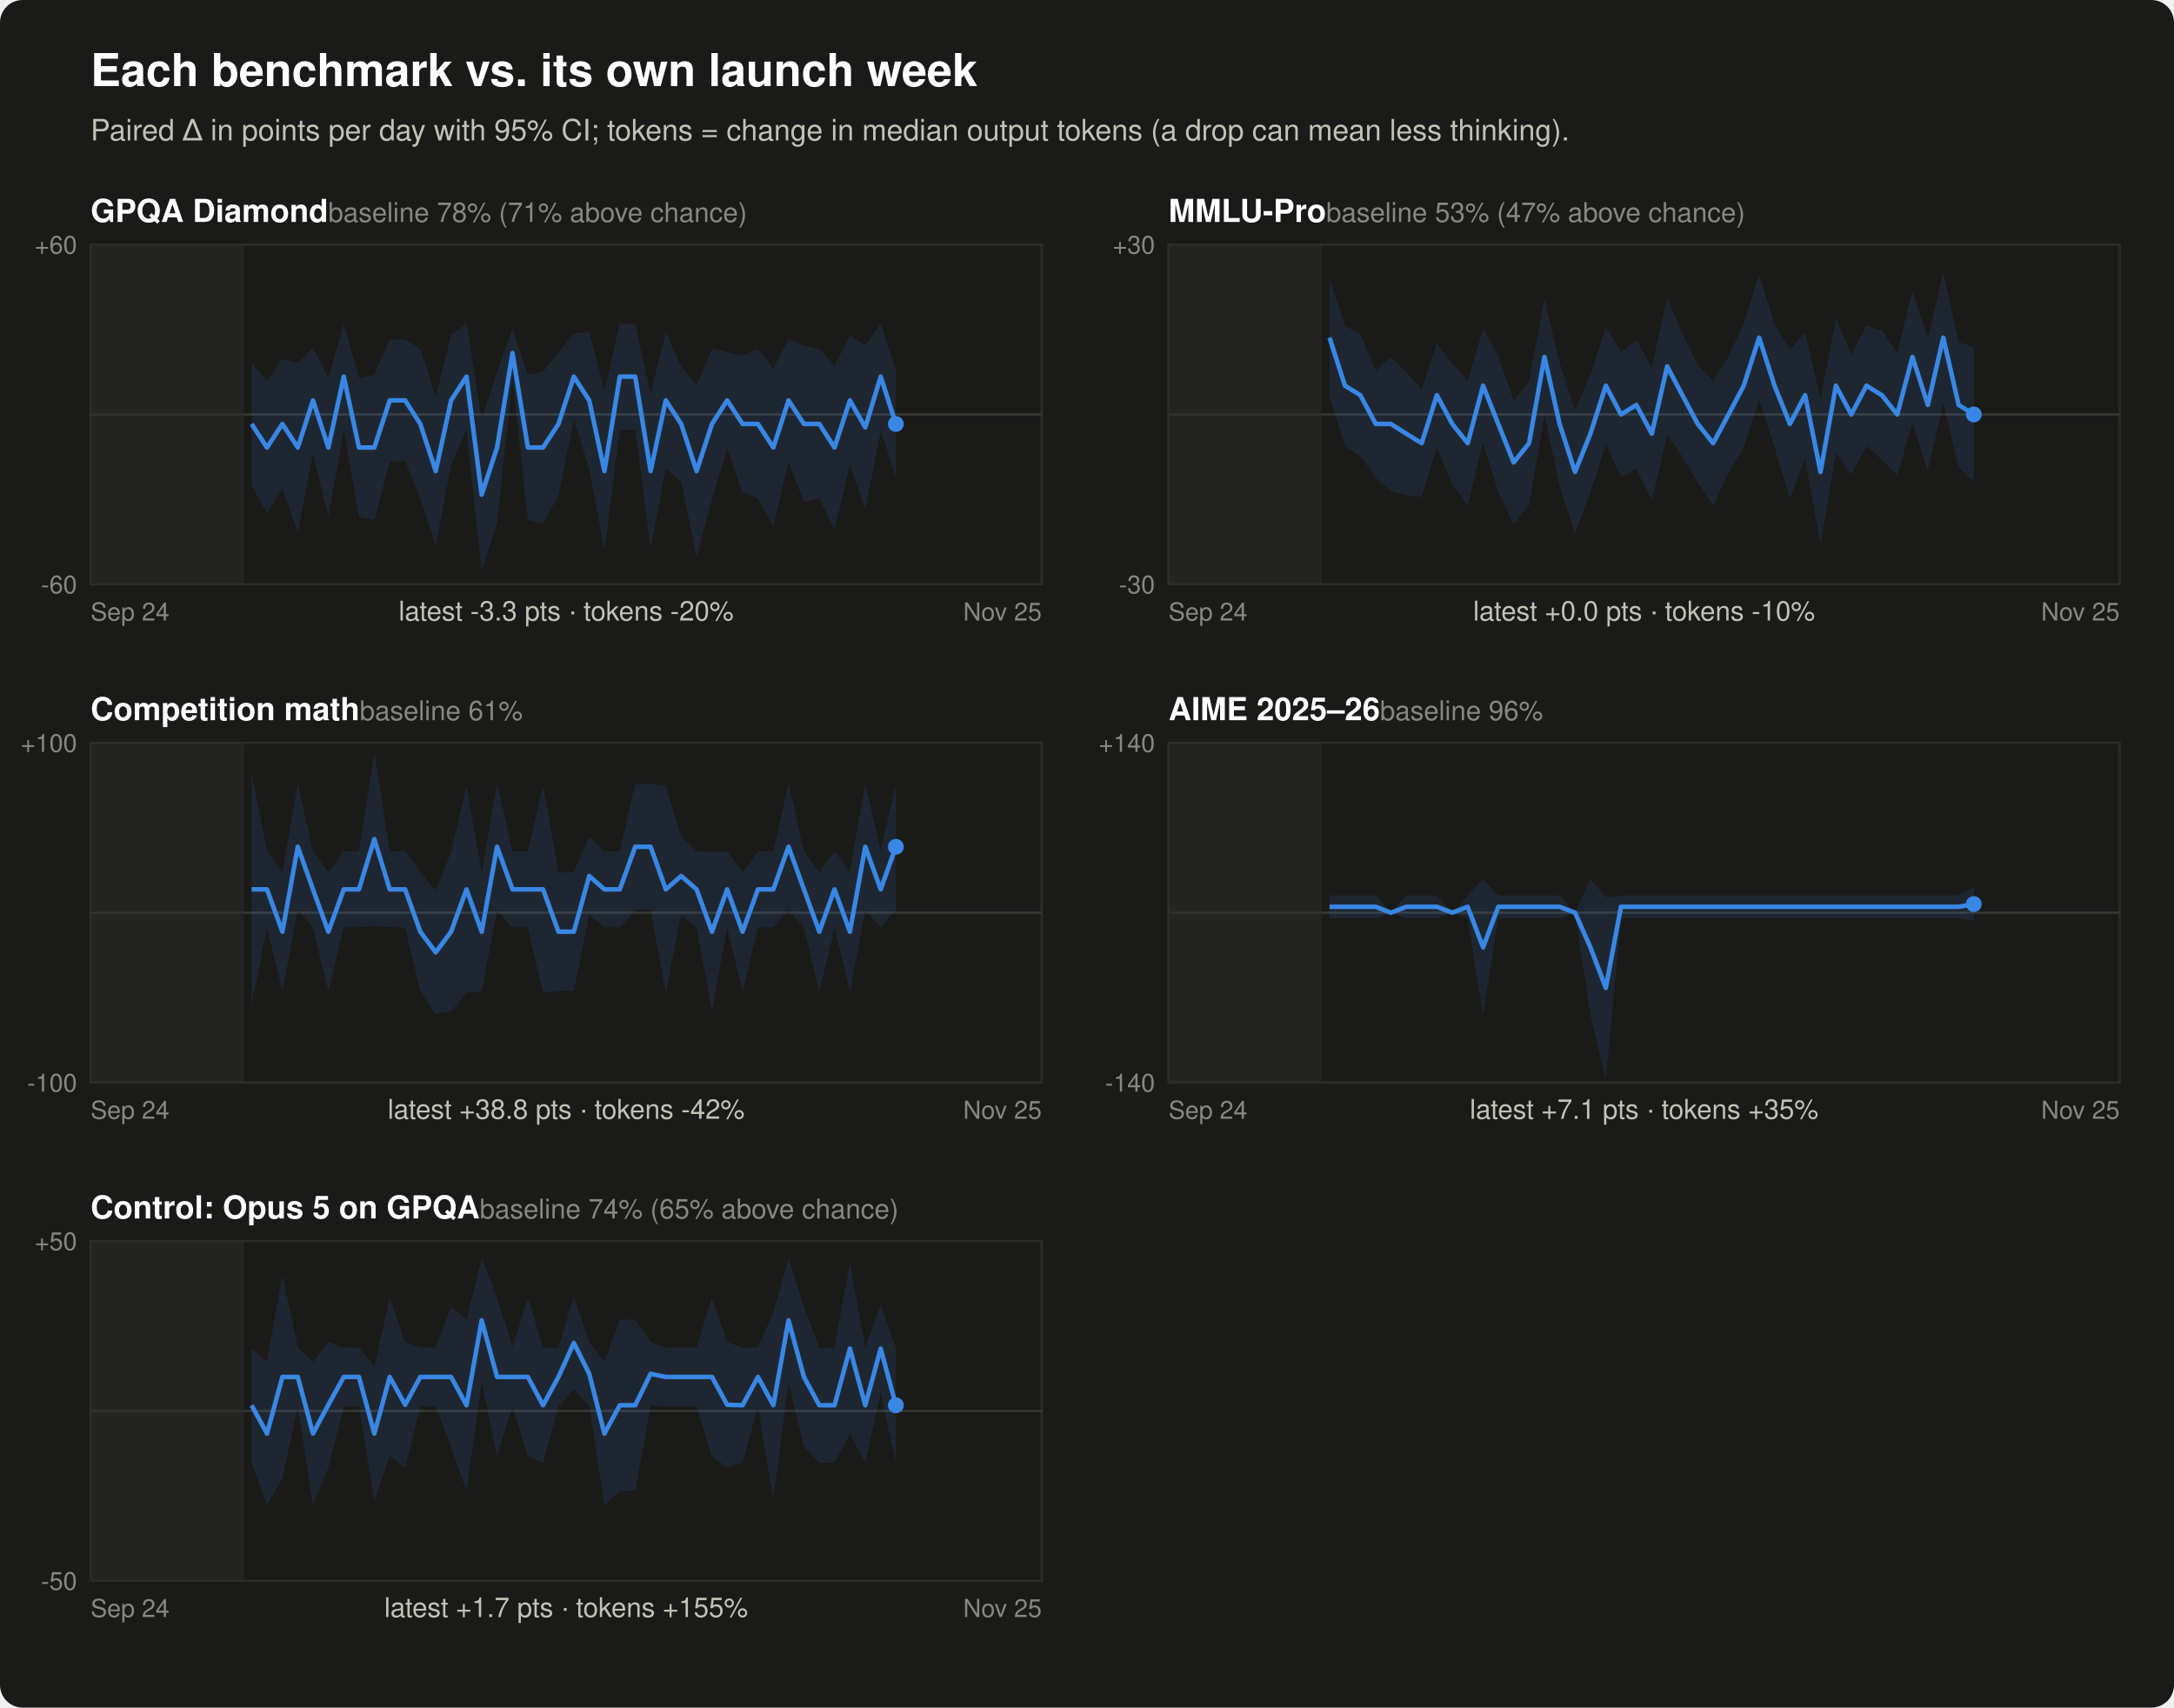
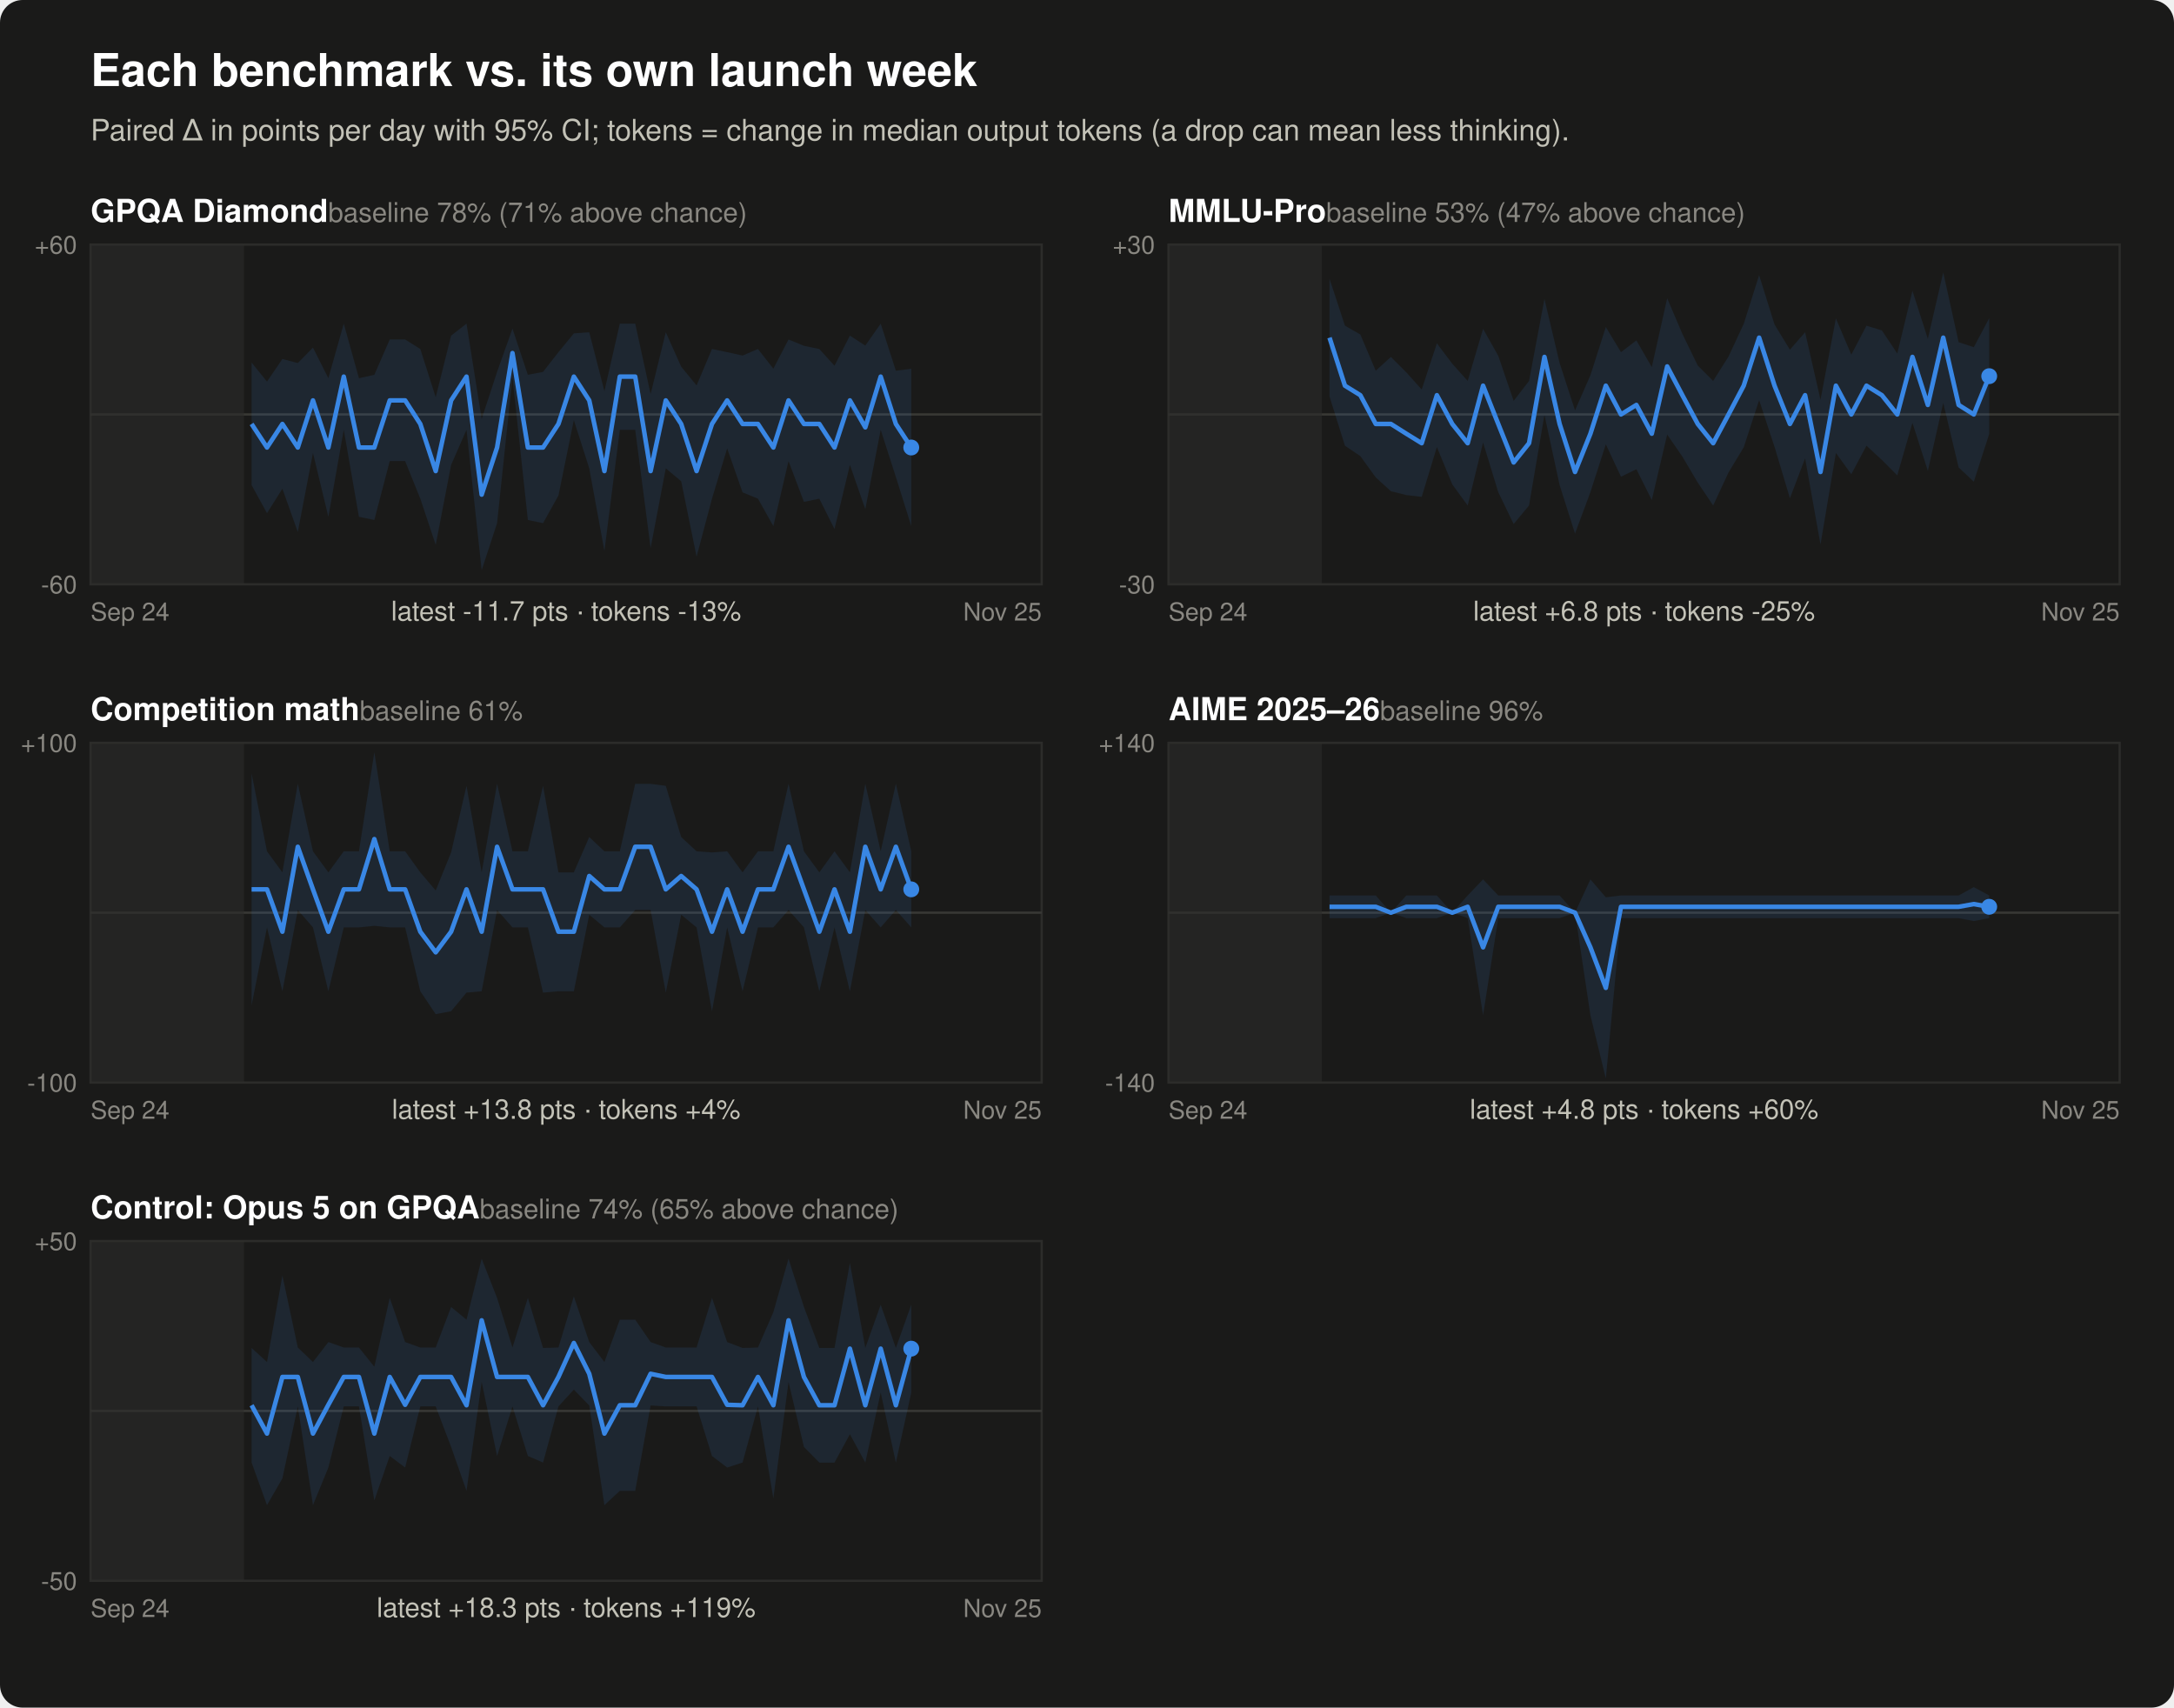
<svg xmlns="http://www.w3.org/2000/svg" width="960" height="754" viewBox="0 0 960 754" font-family="-apple-system, Segoe UI, Helvetica, Arial, sans-serif" role="img" aria-labelledby="ft fd">
  <rect width="960" height="754" rx="10" fill="#1a1a19" />
  <text x="40" y="38" fill="#ffffff" font-size="20" font-weight="600">Each benchmark vs. its own launch week</text>
  <text x="40" y="62" fill="#c3c2b7" font-size="13">Paired Δ in points per day with 95% CI; tokens = change in median output tokens (a drop can mean less thinking).</text>
  <text x="40" y="98" fill="#ffffff" font-size="14" font-weight="600">GPQA Diamond<tspan fill="#898781" font-weight="400" font-size="12">  baseline 78% (71% above chance)</tspan>
  </text>
  <rect x="40" y="108" width="420" height="150" fill="none" stroke="#2c2c2a" />
  <line x1="40" y1="183.0" x2="460" y2="183.0" stroke="#383835" />
  <text x="34" y="262.0" text-anchor="end" fill="#898781" font-size="11">-60</text>
  <text x="34" y="112.0" text-anchor="end" fill="#898781" font-size="11">+60</text>
  <rect x="40.0" y="108" width="67.7" height="150" fill="#2c2c2a" opacity="0.6" />
  <text x="40" y="274" fill="#898781" font-size="11">Sep 24</text>
  <text x="460" y="274" text-anchor="end" fill="#898781" font-size="11">Nov 25</text>
-   <path d="M111.1,160.1 L117.9,168.5 L124.7,158.5 L131.5,160.3 L138.2,153.5 L145.0,167.0 L151.8,142.9 L158.5,167.0 L165.3,165.5 L172.1,149.9 L178.9,149.9 L185.6,154.1 L192.4,175.4 L199.2,148.2 L206.0,142.9 L212.7,185.0 L219.5,164.2 L226.3,145.1 L233.1,165.5 L239.8,164.2 L246.6,155.5 L253.4,147.2 L260.2,146.7 L266.9,172.7 L273.7,142.9 L280.5,142.9 L287.3,174.0 L294.0,146.7 L300.8,161.9 L307.6,170.2 L314.4,154.1 L321.1,155.5 L327.9,157.0 L334.7,154.1 L341.5,162.8 L348.2,149.9 L355.0,152.7 L361.8,154.1 L368.5,161.5 L375.3,148.2 L382.1,152.6 L388.9,142.9 L395.6,163.7 L395.6,210.6 L388.9,189.8 L382.1,224.8 L375.3,205.3 L368.5,233.6 L361.8,220.2 L355.0,221.6 L348.2,203.6 L341.5,232.3 L334.7,220.2 L327.9,217.4 L321.1,198.0 L314.4,220.2 L307.6,245.8 L300.8,212.5 L294.0,206.8 L287.3,242.0 L280.5,189.8 L273.7,189.8 L266.9,243.3 L260.2,206.8 L253.4,185.5 L246.6,218.8 L239.8,231.0 L233.1,229.6 L226.3,166.7 L219.5,231.0 L212.7,251.8 L206.0,189.8 L199.2,205.3 L192.4,240.6 L185.6,220.2 L178.9,203.6 L172.1,203.6 L165.3,229.6 L158.5,228.2 L151.8,189.8 L145.0,228.2 L138.2,200.0 L131.5,234.9 L124.7,215.8 L117.9,226.6 L111.1,214.2 Z" fill="#3987e5" opacity="0.12" />
-   <path d="M111.1,187.2 L117.9,197.6 L124.7,187.2 L131.5,197.6 L138.2,176.8 L145.0,197.6 L151.8,166.3 L158.5,197.6 L165.3,197.6 L172.1,176.8 L178.9,176.8 L185.6,187.2 L192.4,208.0 L199.2,176.8 L206.0,166.3 L212.7,218.4 L219.5,197.6 L226.3,155.9 L233.1,197.6 L239.8,197.6 L246.6,187.2 L253.4,166.3 L260.2,176.8 L266.9,208.0 L273.7,166.3 L280.5,166.3 L287.3,208.0 L294.0,176.8 L300.8,187.2 L307.6,208.0 L314.4,187.2 L321.1,176.8 L327.9,187.2 L334.7,187.2 L341.5,197.6 L348.2,176.8 L355.0,187.2 L361.8,187.2 L368.5,197.6 L375.3,176.8 L382.1,188.7 L388.9,166.3 L395.6,187.2" fill="none" stroke="#3987e5" stroke-width="2" stroke-linejoin="round" />
-   <circle cx="395.6" cy="187.2" r="3.5" fill="#3987e5" />
-   <text x="250.0" y="274" text-anchor="middle" fill="#c3c2b7" font-size="12">latest -3.3 pts · tokens -20%</text>
+   <path d="M111.1,160.1 L117.9,168.5 L124.7,158.5 L131.5,160.3 L138.2,153.5 L145.0,167.0 L151.8,142.9 L158.5,167.0 L165.3,165.5 L172.1,149.9 L178.9,149.9 L185.6,154.1 L192.4,175.4 L199.2,148.2 L206.0,142.9 L212.7,185.0 L219.5,164.2 L226.3,145.1 L233.1,165.5 L239.8,164.2 L246.6,155.5 L253.4,147.2 L260.2,146.7 L266.9,172.7 L273.7,142.9 L280.5,142.9 L287.3,174.0 L294.0,146.7 L300.8,161.9 L307.6,170.2 L314.4,154.1 L321.1,155.5 L327.9,157.0 L334.7,154.1 L341.5,162.8 L348.2,149.9 L355.0,152.7 L361.8,154.1 L368.5,161.5 L375.3,148.2 L382.1,152.6 L388.9,142.9 L395.6,163.7 L402.4,162.8 L402.4,232.3 L395.6,210.6 L388.9,189.8 L382.1,224.8 L375.3,205.3 L368.5,233.6 L361.8,220.2 L355.0,221.6 L348.2,203.6 L341.5,232.3 L334.7,220.2 L327.9,217.4 L321.1,198.0 L314.4,220.2 L307.6,245.8 L300.8,212.5 L294.0,206.8 L287.3,242.0 L280.5,189.8 L273.7,189.8 L266.9,243.3 L260.2,206.8 L253.4,185.5 L246.6,218.8 L239.8,231.0 L233.1,229.6 L226.3,166.7 L219.5,231.0 L212.7,251.8 L206.0,189.8 L199.2,205.3 L192.4,240.6 L185.6,220.2 L178.9,203.6 L172.1,203.6 L165.3,229.6 L158.5,228.2 L151.8,189.8 L145.0,228.2 L138.2,200.0 L131.5,234.9 L124.7,215.8 L117.9,226.6 L111.1,214.2 Z" fill="#3987e5" opacity="0.12" />
+   <path d="M111.1,187.2 L117.9,197.6 L124.7,187.2 L131.5,197.6 L138.2,176.8 L145.0,197.6 L151.8,166.3 L158.5,197.6 L165.3,197.6 L172.1,176.8 L178.9,176.8 L185.6,187.2 L192.4,208.0 L199.2,176.8 L206.0,166.3 L212.7,218.4 L219.5,197.6 L226.3,155.9 L233.1,197.6 L239.8,197.6 L246.6,187.2 L253.4,166.3 L260.2,176.8 L266.9,208.0 L273.7,166.3 L280.5,166.3 L287.3,208.0 L294.0,176.8 L300.8,187.2 L307.6,208.0 L314.4,187.2 L321.1,176.8 L327.9,187.2 L334.7,187.2 L341.5,197.6 L348.2,176.8 L355.0,187.2 L361.8,187.2 L368.5,197.6 L375.3,176.8 L382.1,188.7 L388.9,166.3 L395.6,187.2 L402.4,197.6" fill="none" stroke="#3987e5" stroke-width="2" stroke-linejoin="round" />
+   <circle cx="402.4" cy="197.6" r="3.5" fill="#3987e5" />
+   <text x="250.0" y="274" text-anchor="middle" fill="#c3c2b7" font-size="12">latest -11.7 pts · tokens -13%</text>
  <text x="516" y="98" fill="#ffffff" font-size="14" font-weight="600">MMLU-Pro<tspan fill="#898781" font-weight="400" font-size="12">  baseline 53% (47% above chance)</tspan>
  </text>
  <rect x="516" y="108" width="420" height="150" fill="none" stroke="#2c2c2a" />
  <line x1="516" y1="183.0" x2="936" y2="183.0" stroke="#383835" />
  <text x="510" y="262.0" text-anchor="end" fill="#898781" font-size="11">-30</text>
  <text x="510" y="112.0" text-anchor="end" fill="#898781" font-size="11">+30</text>
  <rect x="516.0" y="108" width="67.7" height="150" fill="#2c2c2a" opacity="0.6" />
  <text x="516" y="274" fill="#898781" font-size="11">Sep 24</text>
  <text x="936" y="274" text-anchor="end" fill="#898781" font-size="11">Nov 25</text>
-   <path d="M587.1,123.1 L593.9,143.8 L600.7,147.7 L607.5,163.7 L614.2,157.6 L621.0,164.4 L627.8,172.0 L634.5,151.6 L641.3,160.6 L648.1,168.2 L654.9,145.2 L661.6,157.1 L668.4,177.0 L675.2,168.2 L682.0,132.0 L688.7,160.3 L695.5,181.2 L702.3,165.7 L709.1,144.4 L715.8,155.5 L722.6,150.3 L729.4,162.1 L736.2,131.7 L742.9,147.4 L749.7,161.4 L756.5,168.2 L763.3,157.4 L770.0,143.0 L776.8,121.5 L783.6,143.3 L790.4,154.4 L797.1,146.7 L803.9,176.5 L810.7,140.6 L817.5,156.6 L824.2,143.8 L831.0,145.9 L837.8,156.1 L844.5,128.4 L851.3,149.6 L858.1,120.3 L864.9,151.1 L871.6,153.3 L871.6,212.7 L864.9,206.4 L858.1,177.9 L851.3,207.9 L844.5,186.7 L837.8,209.9 L831.0,203.1 L824.2,196.8 L817.5,209.4 L810.7,200.0 L803.9,240.4 L797.1,202.4 L790.4,220.0 L783.6,197.3 L776.8,176.7 L770.0,197.5 L763.3,208.6 L756.5,223.2 L749.7,213.1 L742.9,201.6 L736.2,191.9 L729.4,220.8 L722.6,207.2 L715.8,210.5 L709.1,196.2 L702.3,217.3 L695.5,235.6 L688.7,214.2 L682.0,183.2 L675.2,223.2 L668.4,231.4 L661.6,217.3 L654.9,195.4 L648.1,223.2 L641.3,213.9 L634.5,197.4 L627.8,219.4 L621.0,218.6 L614.2,216.9 L607.5,210.8 L600.7,201.4 L593.9,196.8 L587.1,175.1 Z" fill="#3987e5" opacity="0.12" />
-   <path d="M587.1,149.1 L593.9,170.3 L600.7,174.5 L607.5,187.2 L614.2,187.2 L621.0,191.5 L627.8,195.7 L634.5,174.5 L641.3,187.2 L648.1,195.7 L654.9,170.3 L661.6,187.2 L668.4,204.2 L675.2,195.7 L682.0,157.6 L688.7,187.2 L695.5,208.4 L702.3,191.5 L709.1,170.3 L715.8,183.0 L722.6,178.8 L729.4,191.5 L736.2,161.8 L742.9,174.5 L749.7,187.2 L756.5,195.7 L763.3,183.0 L770.0,170.3 L776.8,149.1 L783.6,170.3 L790.4,187.2 L797.1,174.5 L803.9,208.4 L810.7,170.3 L817.5,183.0 L824.2,170.3 L831.0,174.5 L837.8,183.0 L844.5,157.6 L851.3,178.8 L858.1,149.1 L864.9,178.8 L871.6,183.0" fill="none" stroke="#3987e5" stroke-width="2" stroke-linejoin="round" />
-   <circle cx="871.6" cy="183.0" r="3.5" fill="#3987e5" />
-   <text x="726.0" y="274" text-anchor="middle" fill="#c3c2b7" font-size="12">latest +0.0 pts · tokens -10%</text>
+   <path d="M587.1,123.1 L593.9,143.8 L600.7,147.7 L607.5,163.7 L614.2,157.6 L621.0,164.4 L627.8,172.0 L634.5,151.6 L641.3,160.6 L648.1,168.2 L654.9,145.2 L661.6,157.1 L668.4,177.0 L675.2,168.2 L682.0,132.0 L688.7,160.3 L695.5,181.2 L702.3,165.7 L709.1,144.4 L715.8,155.5 L722.6,150.3 L729.4,162.1 L736.2,131.7 L742.9,147.4 L749.7,161.4 L756.5,168.2 L763.3,157.4 L770.0,143.0 L776.8,121.5 L783.6,143.3 L790.4,154.4 L797.1,146.7 L803.9,176.5 L810.7,140.6 L817.5,156.6 L824.2,143.8 L831.0,145.9 L837.8,156.1 L844.5,128.4 L851.3,149.6 L858.1,120.3 L864.9,151.1 L871.6,153.3 L878.4,140.5 L878.4,191.6 L871.6,212.7 L864.9,206.4 L858.1,177.9 L851.3,207.9 L844.5,186.7 L837.8,209.9 L831.0,203.1 L824.2,196.8 L817.5,209.4 L810.7,200.0 L803.9,240.4 L797.1,202.4 L790.4,220.0 L783.6,197.3 L776.8,176.7 L770.0,197.5 L763.3,208.6 L756.5,223.2 L749.7,213.1 L742.9,201.6 L736.2,191.9 L729.4,220.8 L722.6,207.2 L715.8,210.5 L709.1,196.2 L702.3,217.3 L695.5,235.6 L688.7,214.2 L682.0,183.2 L675.2,223.2 L668.4,231.4 L661.6,217.3 L654.9,195.4 L648.1,223.2 L641.3,213.9 L634.5,197.4 L627.8,219.4 L621.0,218.6 L614.2,216.9 L607.5,210.8 L600.7,201.4 L593.9,196.8 L587.1,175.1 Z" fill="#3987e5" opacity="0.12" />
+   <path d="M587.1,149.1 L593.9,170.3 L600.7,174.5 L607.5,187.2 L614.2,187.2 L621.0,191.5 L627.8,195.7 L634.5,174.5 L641.3,187.2 L648.1,195.7 L654.9,170.3 L661.6,187.2 L668.4,204.2 L675.2,195.7 L682.0,157.6 L688.7,187.2 L695.5,208.4 L702.3,191.5 L709.1,170.3 L715.8,183.0 L722.6,178.8 L729.4,191.5 L736.2,161.8 L742.9,174.5 L749.7,187.2 L756.5,195.7 L763.3,183.0 L770.0,170.3 L776.8,149.1 L783.6,170.3 L790.4,187.2 L797.1,174.5 L803.9,208.4 L810.7,170.3 L817.5,183.0 L824.2,170.3 L831.0,174.5 L837.8,183.0 L844.5,157.6 L851.3,178.8 L858.1,149.1 L864.9,178.8 L871.6,183.0 L878.4,166.1" fill="none" stroke="#3987e5" stroke-width="2" stroke-linejoin="round" />
+   <circle cx="878.4" cy="166.1" r="3.5" fill="#3987e5" />
+   <text x="726.0" y="274" text-anchor="middle" fill="#c3c2b7" font-size="12">latest +6.8 pts · tokens -25%</text>
  <text x="40" y="318" fill="#ffffff" font-size="14" font-weight="600">Competition math<tspan fill="#898781" font-weight="400" font-size="12">  baseline 61%</tspan>
  </text>
  <rect x="40" y="328" width="420" height="150" fill="none" stroke="#2c2c2a" />
  <line x1="40" y1="403.0" x2="460" y2="403.0" stroke="#383835" />
  <text x="34" y="482.0" text-anchor="end" fill="#898781" font-size="11">-100</text>
  <text x="34" y="332.0" text-anchor="end" fill="#898781" font-size="11">+100</text>
  <rect x="40.0" y="328" width="67.7" height="150" fill="#2c2c2a" opacity="0.6" />
  <text x="40" y="494" fill="#898781" font-size="11">Sep 24</text>
  <text x="460" y="494" text-anchor="end" fill="#898781" font-size="11">Nov 25</text>
-   <path d="M111.1,341.5 L117.9,375.9 L124.7,385.2 L131.5,346.1 L138.2,375.9 L145.0,385.2 L151.8,375.9 L158.5,375.9 L165.3,332.2 L172.1,375.9 L178.9,375.9 L185.6,385.2 L192.4,393.2 L199.2,376.4 L206.0,347.0 L212.7,385.2 L219.5,346.1 L226.3,375.9 L233.1,375.9 L239.8,347.0 L246.6,385.2 L253.4,385.2 L260.2,369.6 L266.9,375.9 L273.7,375.9 L280.5,346.1 L287.3,346.1 L294.0,347.0 L300.8,369.6 L307.6,375.9 L314.4,376.4 L321.1,375.9 L327.9,385.2 L334.7,375.9 L341.5,375.9 L348.2,346.1 L355.0,375.9 L361.8,385.2 L368.5,375.9 L375.3,385.2 L382.1,346.1 L388.9,375.9 L395.6,346.1 L395.6,401.8 L388.9,409.5 L382.1,401.8 L375.3,437.7 L368.5,409.5 L361.8,437.7 L355.0,409.5 L348.2,401.8 L341.5,409.5 L334.7,409.5 L327.9,437.7 L321.1,409.5 L314.4,446.5 L307.6,409.5 L300.8,403.9 L294.0,438.3 L287.3,401.8 L280.5,401.8 L273.7,409.5 L266.9,409.5 L260.2,403.9 L253.4,437.7 L246.6,437.7 L239.8,438.3 L233.1,409.5 L226.3,409.5 L219.5,401.8 L212.7,437.7 L206.0,438.3 L199.2,446.5 L192.4,447.8 L185.6,437.7 L178.9,409.5 L172.1,409.5 L165.3,408.8 L158.5,409.5 L151.8,409.5 L145.0,437.7 L138.2,409.5 L131.5,401.8 L124.7,437.7 L117.9,409.5 L111.1,443.9 Z" fill="#3987e5" opacity="0.12" />
-   <path d="M111.1,392.7 L117.9,392.7 L124.7,411.4 L131.5,373.9 L138.2,392.7 L145.0,411.4 L151.8,392.7 L158.5,392.7 L165.3,370.5 L172.1,392.7 L178.9,392.7 L185.6,411.4 L192.4,420.5 L199.2,411.4 L206.0,392.7 L212.7,411.4 L219.5,373.9 L226.3,392.7 L233.1,392.7 L239.8,392.7 L246.6,411.4 L253.4,411.4 L260.2,386.8 L266.9,392.7 L273.7,392.7 L280.5,373.9 L287.3,373.9 L294.0,392.7 L300.8,386.8 L307.6,392.7 L314.4,411.4 L321.1,392.7 L327.9,411.4 L334.7,392.7 L341.5,392.7 L348.2,373.9 L355.0,392.7 L361.8,411.4 L368.5,392.7 L375.3,411.4 L382.1,373.9 L388.9,392.7 L395.6,373.9" fill="none" stroke="#3987e5" stroke-width="2" stroke-linejoin="round" />
-   <circle cx="395.6" cy="373.9" r="3.5" fill="#3987e5" />
-   <text x="250.0" y="494" text-anchor="middle" fill="#c3c2b7" font-size="12">latest +38.8 pts · tokens -42%</text>
+   <path d="M111.1,341.5 L117.9,375.9 L124.7,385.2 L131.5,346.1 L138.2,375.9 L145.0,385.2 L151.8,375.9 L158.5,375.9 L165.3,332.2 L172.1,375.9 L178.9,375.9 L185.6,385.2 L192.4,393.2 L199.2,376.4 L206.0,347.0 L212.7,385.2 L219.5,346.1 L226.3,375.9 L233.1,375.9 L239.8,347.0 L246.6,385.2 L253.4,385.2 L260.2,369.6 L266.9,375.9 L273.7,375.9 L280.5,346.1 L287.3,346.1 L294.0,347.0 L300.8,369.6 L307.6,375.9 L314.4,376.4 L321.1,375.9 L327.9,385.2 L334.7,375.9 L341.5,375.9 L348.2,346.1 L355.0,375.9 L361.8,385.2 L368.5,375.9 L375.3,385.2 L382.1,346.1 L388.9,375.9 L395.6,346.1 L402.4,375.9 L402.4,409.5 L395.6,401.8 L388.9,409.5 L382.1,401.8 L375.3,437.7 L368.5,409.5 L361.8,437.7 L355.0,409.5 L348.2,401.8 L341.5,409.5 L334.7,409.5 L327.9,437.7 L321.1,409.5 L314.4,446.5 L307.6,409.5 L300.8,403.9 L294.0,438.3 L287.3,401.8 L280.5,401.8 L273.7,409.5 L266.9,409.5 L260.2,403.9 L253.4,437.7 L246.6,437.7 L239.8,438.3 L233.1,409.5 L226.3,409.5 L219.5,401.8 L212.7,437.7 L206.0,438.3 L199.2,446.5 L192.4,447.8 L185.6,437.7 L178.9,409.5 L172.1,409.5 L165.3,408.8 L158.5,409.5 L151.8,409.5 L145.0,437.7 L138.2,409.5 L131.5,401.8 L124.7,437.7 L117.9,409.5 L111.1,443.9 Z" fill="#3987e5" opacity="0.12" />
+   <path d="M111.1,392.7 L117.9,392.7 L124.7,411.4 L131.5,373.9 L138.2,392.7 L145.0,411.4 L151.8,392.7 L158.5,392.7 L165.3,370.5 L172.1,392.7 L178.9,392.7 L185.6,411.4 L192.4,420.5 L199.2,411.4 L206.0,392.7 L212.7,411.4 L219.5,373.9 L226.3,392.7 L233.1,392.7 L239.8,392.7 L246.6,411.4 L253.4,411.4 L260.2,386.8 L266.9,392.7 L273.7,392.7 L280.5,373.9 L287.3,373.9 L294.0,392.7 L300.8,386.8 L307.6,392.7 L314.4,411.4 L321.1,392.7 L327.9,411.4 L334.7,392.7 L341.5,392.7 L348.2,373.9 L355.0,392.7 L361.8,411.4 L368.5,392.7 L375.3,411.4 L382.1,373.9 L388.9,392.7 L395.6,373.9 L402.4,392.7" fill="none" stroke="#3987e5" stroke-width="2" stroke-linejoin="round" />
+   <circle cx="402.4" cy="392.7" r="3.5" fill="#3987e5" />
+   <text x="250.0" y="494" text-anchor="middle" fill="#c3c2b7" font-size="12">latest +13.8 pts · tokens +4%</text>
  <text x="516" y="318" fill="#ffffff" font-size="14" font-weight="600">AIME 2025–26<tspan fill="#898781" font-weight="400" font-size="12">  baseline 96%</tspan>
  </text>
  <rect x="516" y="328" width="420" height="150" fill="none" stroke="#2c2c2a" />
  <line x1="516" y1="403.0" x2="936" y2="403.0" stroke="#383835" />
  <text x="510" y="482.0" text-anchor="end" fill="#898781" font-size="11">-140</text>
  <text x="510" y="332.0" text-anchor="end" fill="#898781" font-size="11">+140</text>
  <rect x="516.0" y="328" width="67.7" height="150" fill="#2c2c2a" opacity="0.6" />
  <text x="516" y="494" fill="#898781" font-size="11">Sep 24</text>
  <text x="936" y="494" text-anchor="end" fill="#898781" font-size="11">Nov 25</text>
-   <path d="M587.1,395.4 L593.9,395.4 L600.7,395.4 L607.5,395.4 L614.2,403.0 L621.0,395.4 L627.8,395.4 L634.5,395.4 L641.3,403.0 L648.1,395.4 L654.9,388.3 L661.6,395.4 L668.4,395.4 L675.2,395.4 L682.0,395.4 L688.7,395.4 L695.5,403.0 L702.3,388.3 L709.1,396.2 L715.8,395.4 L722.6,395.4 L729.4,395.4 L736.2,395.4 L742.9,395.4 L749.7,395.4 L756.5,395.4 L763.3,395.4 L770.0,395.4 L776.8,395.4 L783.6,395.4 L790.4,395.4 L797.1,395.4 L803.9,395.4 L810.7,395.4 L817.5,395.4 L824.2,395.4 L831.0,395.4 L837.8,395.4 L844.5,395.4 L851.3,395.4 L858.1,395.4 L864.9,395.4 L871.6,391.7 L871.6,406.7 L864.9,405.4 L858.1,405.4 L851.3,405.4 L844.5,405.4 L837.8,405.4 L831.0,405.4 L824.2,405.4 L817.5,405.4 L810.7,405.4 L803.9,405.4 L797.1,405.4 L790.4,405.4 L783.6,405.4 L776.8,405.4 L770.0,405.4 L763.3,405.4 L756.5,405.4 L749.7,405.4 L742.9,405.4 L736.2,405.4 L729.4,405.4 L722.6,405.4 L715.8,405.4 L709.1,476.2 L702.3,448.3 L695.5,403.0 L688.7,405.4 L682.0,405.4 L675.2,405.4 L668.4,405.4 L661.6,405.4 L654.9,448.3 L648.1,405.4 L641.3,403.0 L634.5,405.4 L627.8,405.4 L621.0,405.4 L614.2,403.0 L607.5,405.4 L600.7,405.4 L593.9,405.4 L587.1,405.4 Z" fill="#3987e5" opacity="0.12" />
-   <path d="M587.1,400.4 L593.9,400.4 L600.7,400.4 L607.5,400.4 L614.2,403.0 L621.0,400.4 L627.8,400.4 L634.5,400.4 L641.3,403.0 L648.1,400.4 L654.9,418.3 L661.6,400.4 L668.4,400.4 L675.2,400.4 L682.0,400.4 L688.7,400.4 L695.5,403.0 L702.3,418.3 L709.1,436.2 L715.8,400.4 L722.6,400.4 L729.4,400.4 L736.2,400.4 L742.9,400.4 L749.7,400.4 L756.5,400.4 L763.3,400.4 L770.0,400.4 L776.8,400.4 L783.6,400.4 L790.4,400.4 L797.1,400.4 L803.9,400.4 L810.7,400.4 L817.5,400.4 L824.2,400.4 L831.0,400.4 L837.8,400.4 L844.5,400.4 L851.3,400.4 L858.1,400.4 L864.9,400.4 L871.6,399.2" fill="none" stroke="#3987e5" stroke-width="2" stroke-linejoin="round" />
-   <circle cx="871.6" cy="399.2" r="3.5" fill="#3987e5" />
-   <text x="726.0" y="494" text-anchor="middle" fill="#c3c2b7" font-size="12">latest +7.1 pts · tokens +35%</text>
+   <path d="M587.1,395.4 L593.9,395.4 L600.7,395.4 L607.5,395.4 L614.2,403.0 L621.0,395.4 L627.8,395.4 L634.5,395.4 L641.3,403.0 L648.1,395.4 L654.9,388.3 L661.6,395.4 L668.4,395.4 L675.2,395.4 L682.0,395.4 L688.7,395.4 L695.5,403.0 L702.3,388.3 L709.1,396.2 L715.8,395.4 L722.6,395.4 L729.4,395.4 L736.2,395.4 L742.9,395.4 L749.7,395.4 L756.5,395.4 L763.3,395.4 L770.0,395.4 L776.8,395.4 L783.6,395.4 L790.4,395.4 L797.1,395.4 L803.9,395.4 L810.7,395.4 L817.5,395.4 L824.2,395.4 L831.0,395.4 L837.8,395.4 L844.5,395.4 L851.3,395.4 L858.1,395.4 L864.9,395.4 L871.6,391.7 L878.4,395.4 L878.4,405.4 L871.6,406.7 L864.9,405.4 L858.1,405.4 L851.3,405.4 L844.5,405.4 L837.8,405.4 L831.0,405.4 L824.2,405.4 L817.5,405.4 L810.7,405.4 L803.9,405.4 L797.1,405.4 L790.4,405.4 L783.6,405.4 L776.8,405.4 L770.0,405.4 L763.3,405.4 L756.5,405.4 L749.7,405.4 L742.9,405.4 L736.2,405.4 L729.4,405.4 L722.6,405.4 L715.8,405.4 L709.1,476.2 L702.3,448.3 L695.5,403.0 L688.7,405.4 L682.0,405.4 L675.2,405.4 L668.4,405.4 L661.6,405.4 L654.9,448.3 L648.1,405.4 L641.3,403.0 L634.5,405.4 L627.8,405.4 L621.0,405.4 L614.2,403.0 L607.5,405.4 L600.7,405.4 L593.9,405.4 L587.1,405.4 Z" fill="#3987e5" opacity="0.12" />
+   <path d="M587.1,400.4 L593.9,400.4 L600.7,400.4 L607.5,400.4 L614.2,403.0 L621.0,400.4 L627.8,400.4 L634.5,400.4 L641.3,403.0 L648.1,400.4 L654.9,418.3 L661.6,400.4 L668.4,400.4 L675.2,400.4 L682.0,400.4 L688.7,400.4 L695.5,403.0 L702.3,418.3 L709.1,436.2 L715.8,400.4 L722.6,400.4 L729.4,400.4 L736.2,400.4 L742.9,400.4 L749.7,400.4 L756.5,400.4 L763.3,400.4 L770.0,400.4 L776.8,400.4 L783.6,400.4 L790.4,400.4 L797.1,400.4 L803.9,400.4 L810.7,400.4 L817.5,400.4 L824.2,400.4 L831.0,400.4 L837.8,400.4 L844.5,400.4 L851.3,400.4 L858.1,400.4 L864.9,400.4 L871.6,399.2 L878.4,400.4" fill="none" stroke="#3987e5" stroke-width="2" stroke-linejoin="round" />
+   <circle cx="878.4" cy="400.4" r="3.5" fill="#3987e5" />
+   <text x="726.0" y="494" text-anchor="middle" fill="#c3c2b7" font-size="12">latest +4.8 pts · tokens +60%</text>
  <text x="40" y="538" fill="#ffffff" font-size="14" font-weight="600">Control: Opus 5 on GPQA<tspan fill="#898781" font-weight="400" font-size="12">  baseline 74% (65% above chance)</tspan>
  </text>
  <rect x="40" y="548" width="420" height="150" fill="none" stroke="#2c2c2a" />
  <line x1="40" y1="623.0" x2="460" y2="623.0" stroke="#383835" />
  <text x="34" y="702.0" text-anchor="end" fill="#898781" font-size="11">-50</text>
  <text x="34" y="552.0" text-anchor="end" fill="#898781" font-size="11">+50</text>
  <rect x="40.0" y="548" width="67.7" height="150" fill="#2c2c2a" opacity="0.6" />
  <text x="40" y="714" fill="#898781" font-size="11">Sep 24</text>
  <text x="460" y="714" text-anchor="end" fill="#898781" font-size="11">Nov 25</text>
-   <path d="M111.1,595.2 L117.9,601.4 L124.7,563.2 L131.5,595.0 L138.2,601.4 L145.0,592.6 L151.8,595.0 L158.5,595.0 L165.3,603.5 L172.1,573.1 L178.9,592.6 L185.6,595.0 L192.4,595.0 L199.2,577.1 L206.0,582.7 L212.7,555.8 L219.5,573.1 L226.3,595.0 L233.1,573.1 L239.8,595.2 L246.6,595.0 L253.4,572.4 L260.2,592.6 L266.9,601.4 L273.7,582.7 L280.5,582.7 L287.3,592.6 L294.0,595.0 L300.8,595.0 L307.6,595.0 L314.4,573.1 L321.1,592.6 L327.9,595.2 L334.7,595.0 L341.5,579.4 L348.2,555.8 L355.0,577.1 L361.8,595.2 L368.5,595.2 L375.3,557.7 L382.1,595.2 L388.9,576.1 L395.6,595.2 L395.6,645.8 L388.9,614.9 L382.1,645.8 L375.3,633.3 L368.5,645.8 L361.8,645.8 L355.0,638.9 L348.2,610.2 L341.5,661.6 L334.7,621.0 L327.9,645.8 L321.1,648.0 L314.4,642.9 L307.6,621.0 L300.8,621.0 L294.0,621.0 L287.3,620.6 L280.5,658.3 L273.7,658.3 L266.9,664.6 L260.2,620.6 L253.4,613.6 L246.6,621.0 L239.8,645.8 L233.1,642.9 L226.3,621.0 L219.5,642.9 L212.7,610.2 L206.0,658.3 L199.2,638.9 L192.4,621.0 L185.6,621.0 L178.9,648.0 L172.1,642.9 L165.3,662.5 L158.5,621.0 L151.8,621.0 L145.0,648.0 L138.2,664.6 L131.5,621.0 L124.7,652.8 L117.9,664.6 L111.1,645.8 Z" fill="#3987e5" opacity="0.12" />
-   <path d="M111.1,620.5 L117.9,633.0 L124.7,608.0 L131.5,608.0 L138.2,633.0 L145.0,620.3 L151.8,608.0 L158.5,608.0 L165.3,633.0 L172.1,608.0 L178.9,620.3 L185.6,608.0 L192.4,608.0 L199.2,608.0 L206.0,620.5 L212.7,583.0 L219.5,608.0 L226.3,608.0 L233.1,608.0 L239.8,620.5 L246.6,608.0 L253.4,593.0 L260.2,606.6 L266.9,633.0 L273.7,620.5 L280.5,620.5 L287.3,606.6 L294.0,608.0 L300.8,608.0 L307.6,608.0 L314.4,608.0 L321.1,620.3 L327.9,620.5 L334.7,608.0 L341.5,620.5 L348.2,583.0 L355.0,608.0 L361.8,620.5 L368.5,620.5 L375.3,595.5 L382.1,620.5 L388.9,595.5 L395.6,620.5" fill="none" stroke="#3987e5" stroke-width="2" stroke-linejoin="round" />
-   <circle cx="395.6" cy="620.5" r="3.5" fill="#3987e5" />
-   <text x="250.0" y="714" text-anchor="middle" fill="#c3c2b7" font-size="12">latest +1.7 pts · tokens +155%</text>
+   <path d="M111.1,595.2 L117.9,601.4 L124.7,563.2 L131.5,595.0 L138.2,601.4 L145.0,592.6 L151.8,595.0 L158.5,595.0 L165.3,603.5 L172.1,573.1 L178.9,592.6 L185.6,595.0 L192.4,595.0 L199.2,577.1 L206.0,582.7 L212.7,555.8 L219.5,573.1 L226.3,595.0 L233.1,573.1 L239.8,595.2 L246.6,595.0 L253.4,572.4 L260.2,592.6 L266.9,601.4 L273.7,582.7 L280.5,582.7 L287.3,592.6 L294.0,595.0 L300.8,595.0 L307.6,595.0 L314.4,573.1 L321.1,592.6 L327.9,595.2 L334.7,595.0 L341.5,579.4 L348.2,555.8 L355.0,577.1 L361.8,595.2 L368.5,595.2 L375.3,557.7 L382.1,595.2 L388.9,576.1 L395.6,595.2 L402.4,576.1 L402.4,614.9 L395.6,645.8 L388.9,614.9 L382.1,645.8 L375.3,633.3 L368.5,645.8 L361.8,645.8 L355.0,638.9 L348.2,610.2 L341.5,661.6 L334.7,621.0 L327.9,645.8 L321.1,648.0 L314.4,642.9 L307.6,621.0 L300.8,621.0 L294.0,621.0 L287.3,620.6 L280.5,658.3 L273.7,658.3 L266.9,664.6 L260.2,620.6 L253.4,613.6 L246.6,621.0 L239.8,645.8 L233.1,642.9 L226.3,621.0 L219.5,642.9 L212.7,610.2 L206.0,658.3 L199.2,638.9 L192.4,621.0 L185.6,621.0 L178.9,648.0 L172.1,642.9 L165.3,662.5 L158.5,621.0 L151.8,621.0 L145.0,648.0 L138.2,664.6 L131.5,621.0 L124.7,652.8 L117.9,664.6 L111.1,645.8 Z" fill="#3987e5" opacity="0.12" />
+   <path d="M111.1,620.5 L117.9,633.0 L124.7,608.0 L131.5,608.0 L138.2,633.0 L145.0,620.3 L151.8,608.0 L158.5,608.0 L165.3,633.0 L172.1,608.0 L178.9,620.3 L185.6,608.0 L192.4,608.0 L199.2,608.0 L206.0,620.5 L212.7,583.0 L219.5,608.0 L226.3,608.0 L233.1,608.0 L239.8,620.5 L246.6,608.0 L253.4,593.0 L260.2,606.6 L266.9,633.0 L273.7,620.5 L280.5,620.5 L287.3,606.6 L294.0,608.0 L300.8,608.0 L307.6,608.0 L314.4,608.0 L321.1,620.3 L327.9,620.5 L334.7,608.0 L341.5,620.5 L348.2,583.0 L355.0,608.0 L361.8,620.5 L368.5,620.5 L375.3,595.5 L382.1,620.5 L388.9,595.5 L395.6,620.5 L402.4,595.5" fill="none" stroke="#3987e5" stroke-width="2" stroke-linejoin="round" />
+   <circle cx="402.4" cy="595.5" r="3.5" fill="#3987e5" />
+   <text x="250.0" y="714" text-anchor="middle" fill="#c3c2b7" font-size="12">latest +18.3 pts · tokens +119%</text>
</svg>
